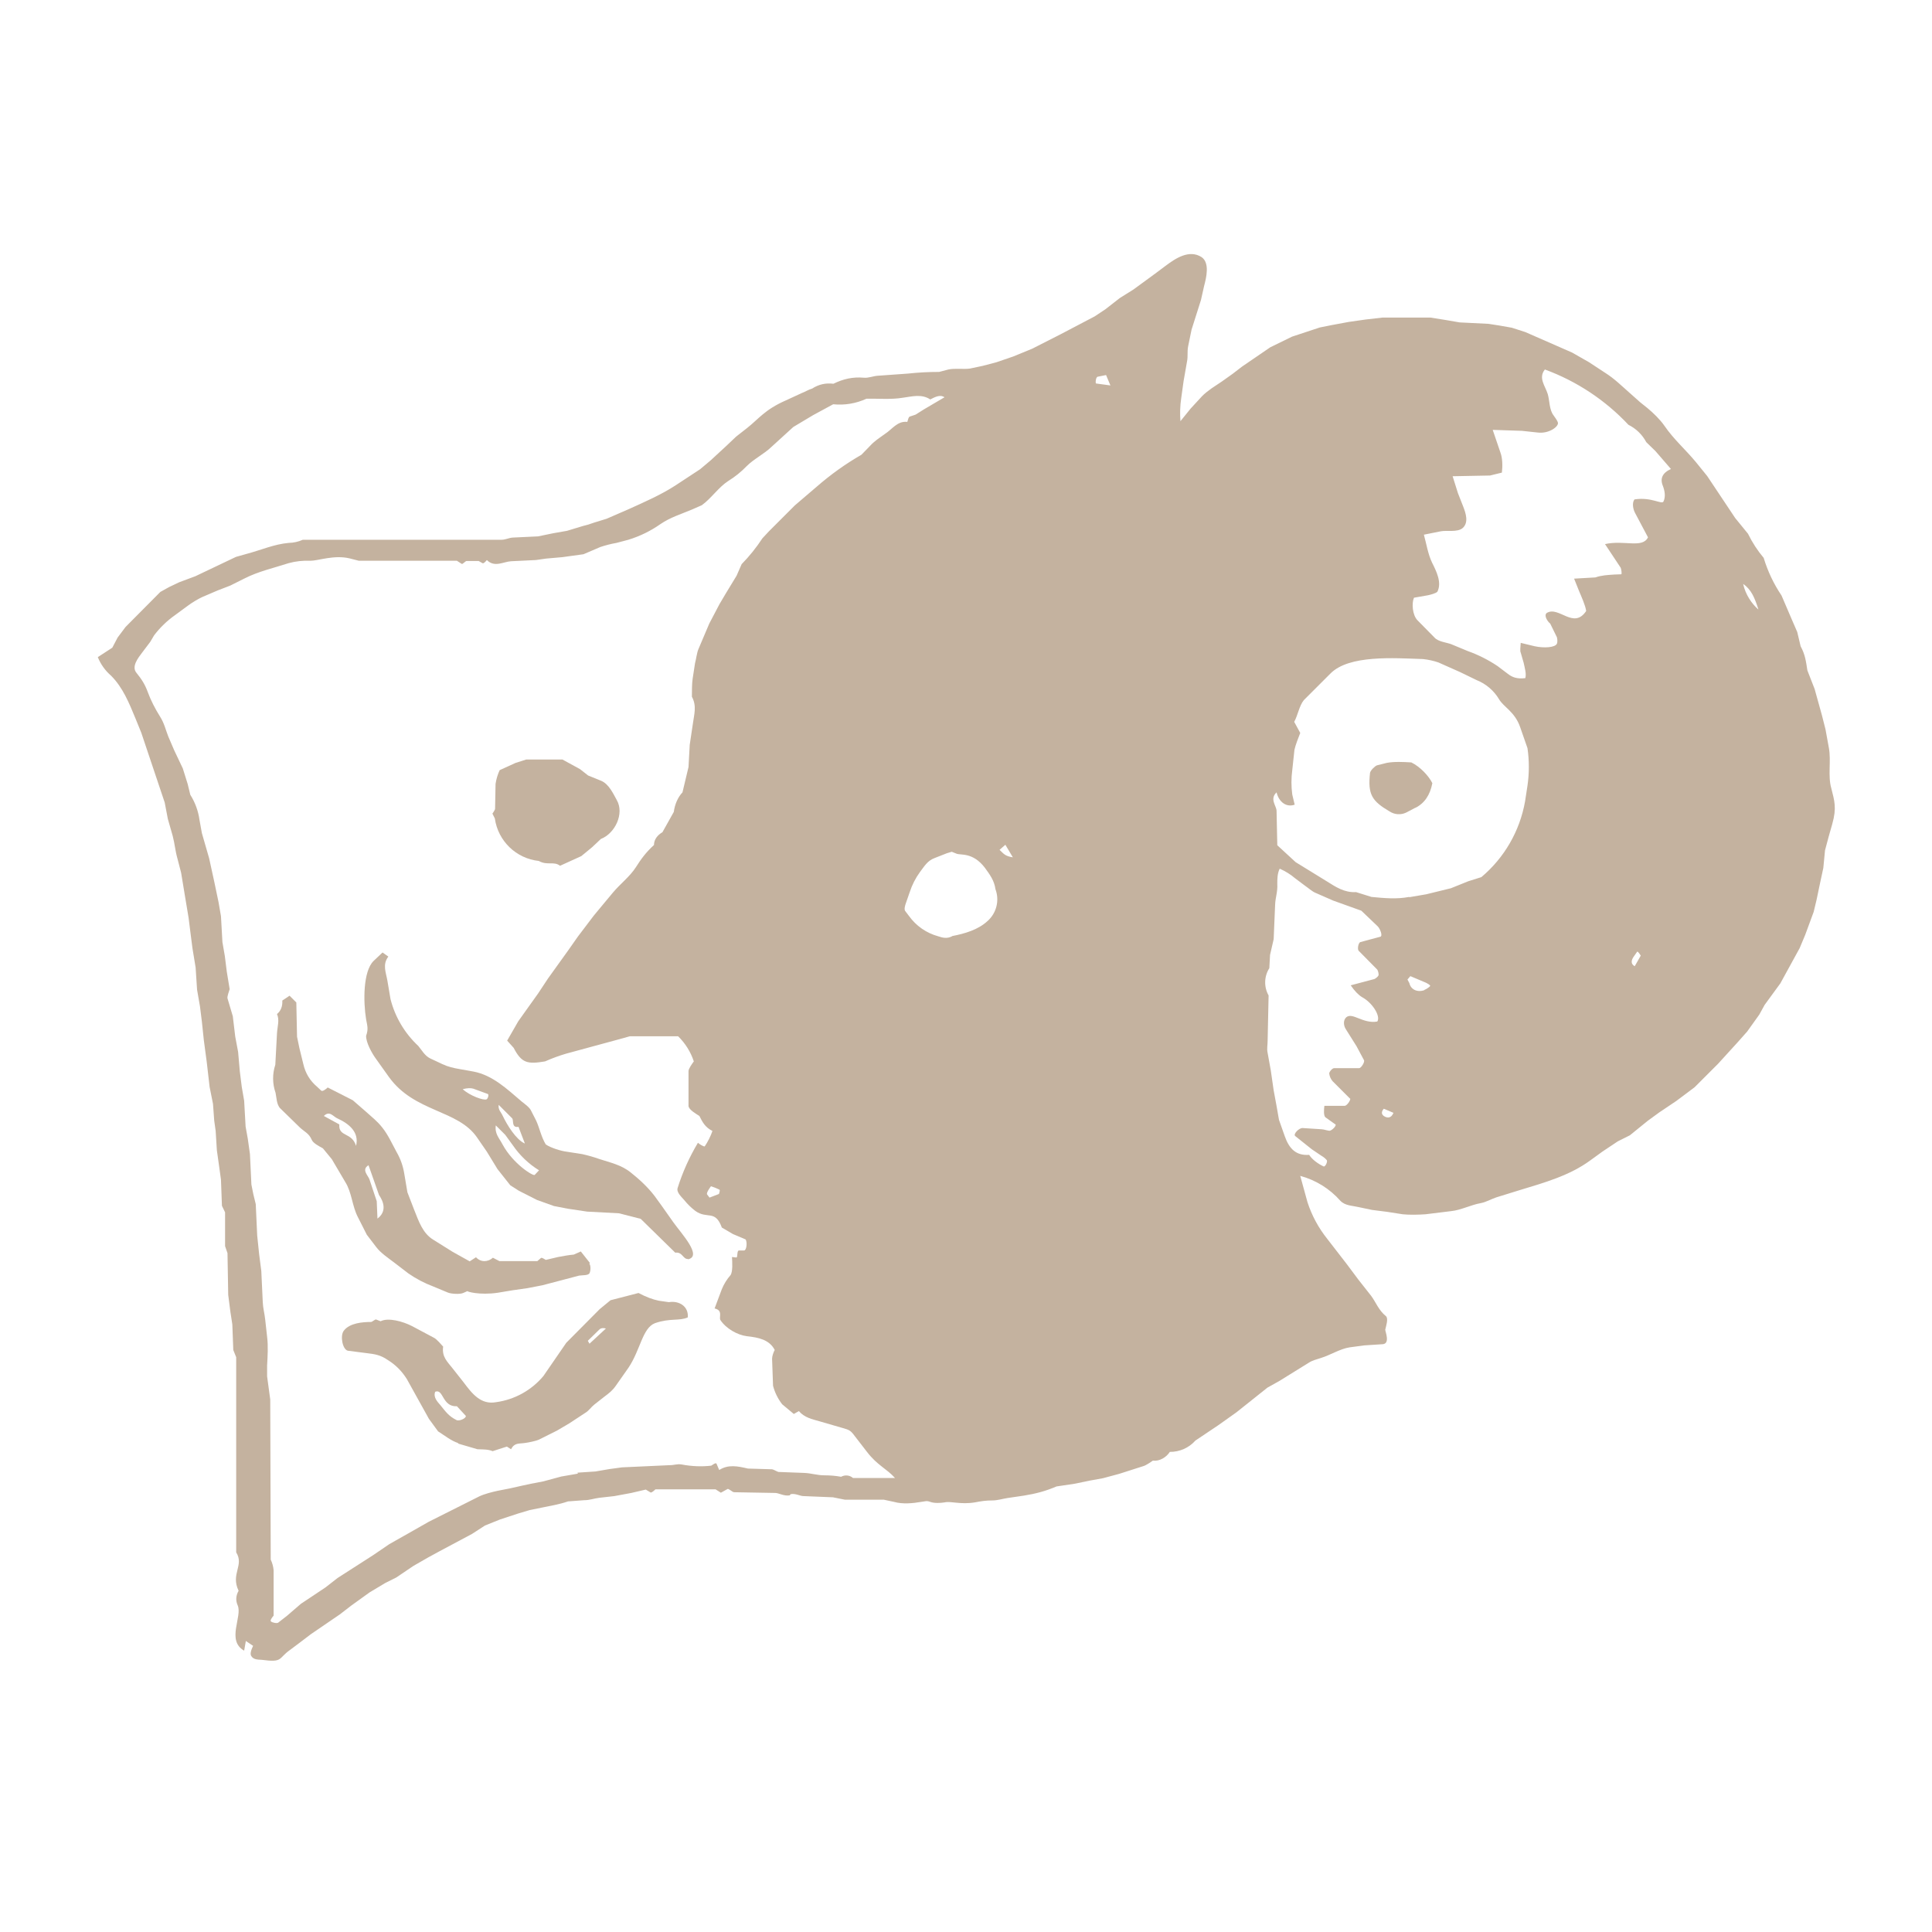
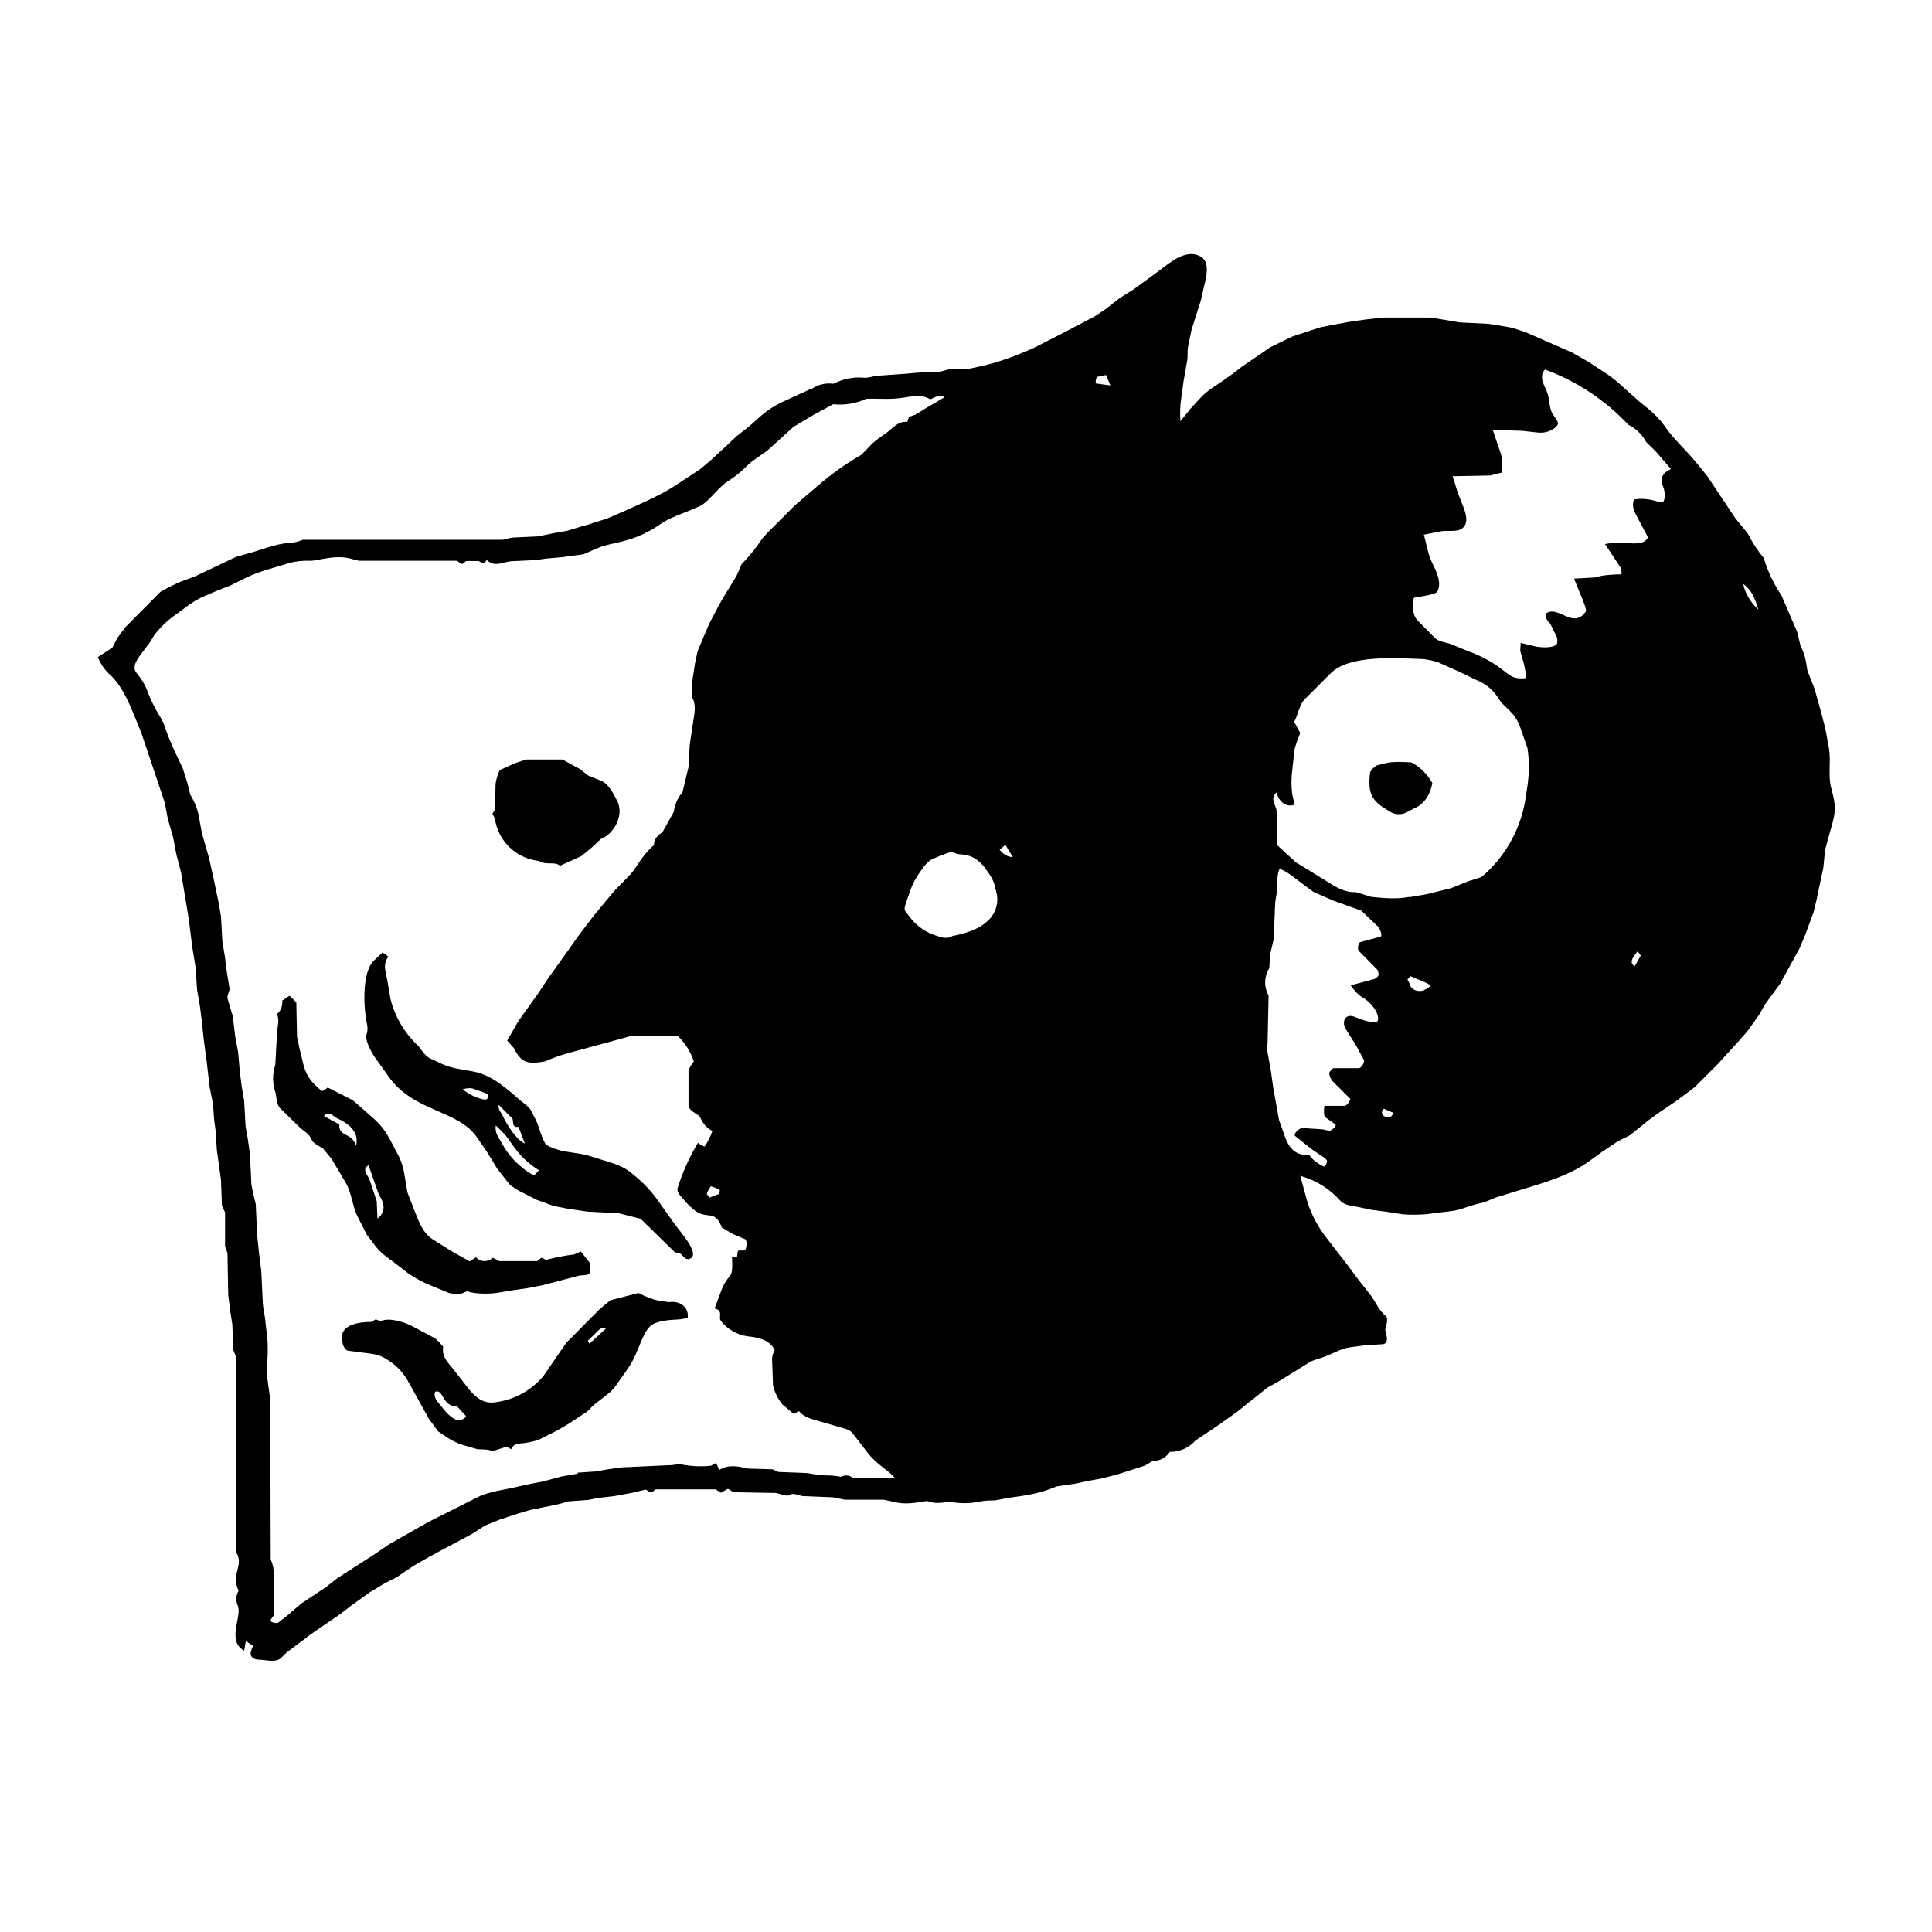
- <svg xmlns="http://www.w3.org/2000/svg" width="800" height="800" fill="none" viewBox="0 0 800 800">
-   <g fill="#c4b29f">
+ <svg xmlns="http://www.w3.org/2000/svg" fill="none" viewBox="0 0 800 800">
+   <g fill="currentColor">
    <path d="m240.7 354.5-8.8 4c-2.5-2-5.3 0-8.8-2a20.6 20.6 0 0 1-18.2-17.6l-1-2s1.1-1.5 1.1-2l.2-10.3a21 21 0 0 1 1.7-5.7l6.6-3 4.4-1.4h15l7.3 4 3.3 2.6 5.4 2.2c3.2 1.3 5 5.3 6.5 8 3.2 5.6-.7 13.8-6.6 16.1l-3.6 3.4z" />
    <path d="M327 619.2c-2.4.4-4.5-1-6-1l-17-.3c-.8 0-2.3-1.7-2.8-1.3l-2.7 1.5-2.2-1.4h-24.9c-.4.4-1.6 1.5-2 1.3l-2-1.2-6 1.4-7 1.3-6.2.7c-2.4.3-4 1-6.3 1l-6.7.5c-3.8 1.3-7.2 1.8-11 2.6l-4.9 1-4.7 1.4-7.6 2.5-6.2 2.5-5.4 3.5-13.7 7.3-4.4 2.4-6.1 3.5-7.1 4.8-4.6 2.3-6.5 3.9-7.5 5.4-4.8 3.7-4.1 2.8-7.9 5.4-4.6 3.5-4 3c-5 3.5-2.8 5.3-11.7 4.1-1.8-.1-3.4-.1-4.3-1.5-.7-.9-.1-2.6.7-4.3l-3-2-.7 4c-7.5-4.2-.6-14.2-2.7-18.8q-1.3-3 .4-6c-3.4-7 2.4-10.5-1-15.9V562l-1.2-3-.4-10.6-.8-5.2-.9-7-.3-17.3-1-2.9v-14l-1.3-2.7-.4-10.8-.7-5.1-1-7.1-.5-8-.6-4.3-.5-6.9-1.4-7-1.2-10.4-1.2-9-.8-7.6-.8-6.4-1.2-6.9-.6-9.2-1.3-7.9-.9-7-.7-5.6-1.6-9.6-1.5-9.1-1.5-5.8c-1-3.5-1.1-6.1-2-9.5l-2-7-1.3-6.8-9.7-28.9-2.4-5.9c-2.6-6.3-5.2-12.8-10.1-17.7a20 20 0 0 1-5.5-7.7l6-3.9 2.2-4.2 3.3-4.4 14.4-14.5 3.6-2 4.2-2 6.7-2.5 16.8-8 4.6-1.3c5.7-1.5 11.3-4 17.3-4.5a15 15 0 0 0 5.8-1.3h82.3c1.6 0 3-.8 4.6-.9l10.5-.5 6.3-1.3 5.7-1 6.6-2q2.2-.5 4.6-1.4l5.2-1.6 9.2-4c6.6-3 13.3-5.9 19.3-9.8l10.2-6.7 4.4-3.7 6.5-6 4-3.8 4.6-3.6c4.7-3.7 7.3-7.6 16-11.4l6.5-3c1.6-.6 2.7-1.4 4.4-1.9q4-2.6 8.8-2c4.1-2 8-2.9 12.6-2.5 1.8.2 4-.7 5.6-.8l12.6-.9q6.4-.7 13-.7l3.8-1c2.7-.6 6.5 0 9-.4l5.2-1.1 5.7-1.5 7-2.4 7.8-3.2 11.8-6 14.1-7.4 4.5-3 5.9-4.6 5.6-3.5 5.2-3.8 4.5-3.3 3.6-2.7c4-3 9.8-7 15-3.6 3.4 2.4 1.9 8.5 1 11.9l-1.3 5.8-3.9 12.3-1.4 6.8c-.5 2.5 0 4.1-.5 6.5l-1.4 8-1 7.2a42 42 0 0 0-.3 9.4l4.2-5.2 4.7-5.1c.9-1 3-2.6 4-3.3l4.2-2.8 4.5-3.2 3.9-3 11.7-8 9-4.4 11.5-3.8 5-1 7-1.3 7-1 7-.8h19.8l6.3 1 5.8 1 12 .6 4.5.7 5.1.9 5.6 1.8L651 146l7 4 6.7 4.4c3.8 2.4 6.7 5.3 10 8.2l4.5 4 3 2.4c2.4 2 5.2 4.7 7 7.3 3.9 5.7 8.7 9.8 13 15l4.7 5.8 11.6 17.4 5.3 6.5q2.7 5.5 6.5 10a58 58 0 0 0 7.4 15.6l4.2 9.8 2.3 5.3 1.4 5.9c1.9 3.5 2.2 6.2 2.8 10l3 7.7 3 10.8 1.5 5.9 1.4 7.7c1 5.4-.5 11.5 1 16.7 1.3 5.2 2.3 8.1.4 14.8l-1.5 5.3-1.5 5.6-.7 7.3-1.4 6.5-1.4 6.7-1.2 5-3.5 9.5-2.3 5.5-8 14.6-6.5 8.9-2.2 4-5 7-3.9 4.4-8.2 9-9.7 9.7-7.6 5.7-7 4.7-4.8 3.5-7.4 6-5 2.5-6.3 4.2-5.1 3.7c-8.6 6.3-19 9.2-29.2 12.3l-9.7 3c-2.1.7-4.3 2-6.5 2.4-4 .7-8.2 2.9-12.2 3.3l-10.6 1.3c-2.8.2-6.8.3-9.5 0l-6.4-1-6.3-.8-5.7-1.2c-2.5-.6-5.4-.5-7.4-2.6a34 34 0 0 0-16.6-10.3l3 10.9a48 48 0 0 0 8.2 15.2l8.2 10.6 4.7 6.3 5.2 6.6c2.1 2.8 3.1 6 6.2 8.5 1.1 1 0 4.2-.3 5.6 0 .8 2.1 5.7-1 6l-7.7.5-6 .8c-4 .6-8 3.2-11.9 4.4-2 .7-3.4.9-5.1 2l-12.1 7.5-5 2.8-12.8 10.2-7.6 5.4-9.4 6.3a14 14 0 0 1-10.6 4.7c-1.4 2.2-4.3 4-7 3.6-1 .7-2.9 2-4 2.3l-10 3.2-6.7 1.8-5.5 1-6.3 1.3-7.4 1.1c-4.7 2-8.6 3-13.5 3.8l-6.8 1c-2 .3-4.1 1-6.3 1-2.7 0-4.6.3-7.2.8-6 1-10-.6-12.5 0-1.9.3-4.3.4-6-.2-1.6-.6-2-.2-3.8 0-3.4.6-7.7 1-11.2 0l-4.2-.9h-16.1l-5-1-12.2-.5c-1.4 0-3.3-1.2-5.3-.8zm302.6-349q-.2-1.2.1-4l5.8 1.4c3.7.8 8.5.6 9.2-1.1.3-.7.2-2.4-.2-3l-2.6-5.3c-1-.7-2.8-3.4-1.4-4.4 5-3 11.1 7 16.3-.8-.3-2.3-2-6-3-8.4l-2-5 8.8-.5c2.6-.9 5-1 7.9-1.2l2.8-.1c.4 0 0-2.3-.2-2.7l-6.5-9.8c7.9-1.8 15.5 1.9 17.8-2.8l-5.3-10c-.9-1.6-1.4-4.3-.3-5.7 7-1.1 11.2 2.2 12 .9 1-2.1.5-4.5-.2-6.4q-2-4.7 3.3-7.1l-6.4-7.4-3.8-3.7q-2.6-4.8-7.4-7.2a90 90 0 0 0-34.6-22.9c-2.8 3.5.1 6.7 1.2 10.2.8 2.8.6 6.5 2.4 8.8.7 1 1.6 2.2 1.8 3 .4 1.6-3.7 4.7-8.4 4.1l-6.5-.7-12.1-.4 3.2 9.4c.9 2.4.9 5.7.6 8.3l-4.9 1.2-15.5.3 2.2 7 2.2 5.6c1 2.6 2.4 6.6-.3 8.9-2.2 1.8-6.5.8-9 1.3l-7 1.4c1 3.6 1.7 8.1 3.4 11.6 1.8 3.6 4.1 8.2 2.2 12-.6.7-3 1.3-4 1.5l-5.7 1c-1 2.2-.7 7.2 1.5 9.4l7 7.1c1.5 1.7 4.8 2 6.8 2.7l7 2.9a56 56 0 0 1 12.3 6.2l4.1 3.1c2 1.6 4 2.3 7.4 1.9.5-1.8-.2-4.1-.7-6.4l-1.3-4.5zM459.8 159.6l-1.8-4.3-3.5.7c-.8.2-1 2.8-.6 2.8zM239.1 609.8l7.5-.5 5.8-1 5.2-.7 19.6-.9c2.2 0 3-.6 5-.3q6.4 1.2 12.3.5c.7-.4 1.9-1.4 2.2-.8l1.1 2.6c3.8-2.4 7.6-1.6 11.9-.6l10 .3c.4 0 2 .9 2.6 1.1l10.6.4c3 .1 5.4 1 8.5 1q3.6 0 6.9.6c1.4-.8 3.4-.8 4.9.5h17.4c-3.5-3.9-7.3-5.2-11.6-10.8l-5.1-6.6c-1.7-2.3-2.2-2.5-5-3.3l-9.3-2.7c-3.5-1-6.5-1.6-8.8-4.3l-2.1 1.2-4.8-4a21 21 0 0 1-3.8-7.7l-.4-11.2c0-1 .6-2.8 1.1-3.6-2.2-4.3-6.8-5.2-11.5-5.7-4-.5-8.7-3.2-11-6.7-.7-1.2 1.2-4-2.4-4.8l3-8a21 21 0 0 1 3.6-5.8c1-1.5.7-5.5.6-7.5l1.8.2c.7 0 .1-2.9 1.1-2.9h2c1.2.1 1.5-3.6.7-4.6l-5.2-2.2-4.6-2.7c-2.8-7.6-6-3.3-11-6.9a27 27 0 0 1-4.6-4.5c-1.1-1.3-3.3-3.2-2.7-5a87 87 0 0 1 8.4-18.7c.8.7 2.3 1.6 2.8 1.5 1.2-1.7 2.6-4.5 3.2-6.4-3-1.5-4.1-3.6-5.4-6.2-1.2-.8-4.5-2.6-4.5-4.2v-14.4c0-1 1.6-3.2 2.2-4a26 26 0 0 0-6.5-10.4h-20l-4.3 1.2-22.1 6q-4.4 1.3-8.7 3.2c-7.2 1.2-9.7.8-13-5.6l-2.7-3 4.6-8 3.2-4.5 5-7 4.1-6.2 8.4-11.7 4-5.7 6.6-8.7 4.4-5.3 3.5-4.2c2.9-3.5 7-6.6 9.5-10.5 2.2-3.5 4.3-6.3 7.5-9.2 0-2.4 1.6-4.2 3.5-5.3l4.7-8.4c.4-3 1.6-6 3.6-8.1l2.5-10.5.5-9.2 1.3-8.7c.5-3.9 1.7-7.3-.4-11.2 0-1.8 0-5.6.3-7.4l1-6.5c.4-1.4.8-4.5 1.4-5.8l4.5-10.6 4.2-8 2.6-4.4 4.5-7.4 2.1-4.8q4.8-4.9 8.6-10.7l2.7-2.9 10.7-10.7 3.5-3 5.5-4.7q8.7-7.6 18.6-13.3l3.5-3.6c1.8-2 3.7-3.2 6.2-5 3-1.9 5.2-5.5 9.3-5 .3-1 .5-2 1-2.2l2.4-.8 3.5-2.2 8.5-5c-1.9-1.3-4.1 0-5.9.9-3.6-2.4-7.6-1.2-11.4-.7-4.8.8-10 .3-15 .4q-6.6 3-13.8 2.3l-8.3 4.5-8.2 4.9-9 8.2c-3.1 3-7.3 5-10.3 8a39 39 0 0 1-7.7 6.2c-4 2.6-7 7.2-10.9 10l-4.1 1.8c-4.5 1.9-8.9 3.2-13 6a47 47 0 0 1-13.3 6.5l-4.9 1.3q-3.4.6-6.7 1.7l-7 3-8.7 1.2-6.8.6-4.2.6-10.3.5c-3.2.2-6.8 2.7-10-.5q-1.3 1.6-1.8 1.3l-1.6-.9h-5c-.5 0-1.6 1.4-2 1.2l-2-1.3h-40.6l-3.9-1c-6.4-1.5-13 1-16.1 1q-4.8-.2-9.1 1c-6.2 2-12.5 3.4-18.2 6.3l-6 3-5.2 2-6.3 2.7c-1.6.7-4.4 2.4-6 3.6l-5.3 3.9a39 39 0 0 0-8.7 8.4l-1.6 2.7-3.4 4.5c-1.5 2-4.5 5.7-2.3 8.3 2.1 2.6 3.5 4.7 4.7 8s3.1 7 5 10 2.3 5.4 3.5 8.4l2.4 5.6 3.6 7.6 2 6.4 1.1 4.5a26 26 0 0 1 3.8 10.4l1 5.5 3 10.4 2.1 9.6 1.8 8.6 1 5.8.6 10.7 1 5.8.8 6.4 1.2 7.3c-.2.7-1.1 3-.9 3.8l2.2 7.4 1 8.4 1.2 6.4.7 8 .8 6.4 1 5.8.6 10.7.9 5 .9 6.4.6 12.6.8 4 1 4.1.6 13 .8 7.7.9 7 .6 12.8c.1 2.6.7 4.5 1 7.2l.8 7.2c.5 3.9.2 8.3 0 12v4.4l1.3 9.6.2 66.3a13 13 0 0 1 1.2 4.4V669c-.6.7-1.6 2-1.1 2.4.5.5 2.5.9 3 .5l3.6-2.8 5.8-5 10.2-6.8 5-3.9 14.8-9.5 6.6-4.5 7.6-4.3 8.8-5 20.9-10.5c2.1-1 5.3-1.8 7.6-2.3l5.1-1 4.9-1.1 3.7-.8 5.2-1 7.4-2 6.9-1.2zm489-357.5c-1.5-4.7-2.9-8.2-6.3-10.5 1 4.5 3.6 8.2 6.2 10.5M583.6 371.5l7-1.2 10.2-2.5 7.2-2.9 5.4-1.7a53 53 0 0 0 18.1-31.4l1-6.5a54 54 0 0 0 0-15.5l-3-8.6c-2.2-6.5-6.9-8.4-8.8-11.7a19 19 0 0 0-9.3-7.9l-6.8-3.3-9-4a29 29 0 0 0-6.4-1.4c-12.1-.4-30.6-1.8-38.3 6l-11 11c-1.9 2.3-2.5 6.3-4 9l2.5 4.6c-.8 2-2 5.1-2.4 7l-.9 8.4a38 38 0 0 0 0 10.1l1 4.2c-3.4 1.2-6.5-1-7.5-5.1-3 2.8 0 5.6 0 7.7l.3 14.2 7.6 7 13 8c3.5 2.2 7.2 4.7 12 4.4l6.4 2c5.2.5 10.5 1 15.6 0zM419.4 355l-3.1-5.2-2.4 2.1c1.7 1.6 2.2 2.6 5.5 3.1m-25.1 32.6c5.2-1 10.7-2.6 14.6-6.2a12 12 0 0 0 3.3-13.2c-.5-3.6-2.3-6-4.4-8.9-5-6.5-10-5.1-11.7-5.8l-2-.8-2 .6-5.1 2c-3 1.1-4.3 3.5-6 5.7a30 30 0 0 0-4.3 8.4l-1.6 4.6c-.3.8-.8 2.5-.3 3.2l1.6 2.1a22 22 0 0 0 12.1 8.4c2 .7 3.8 1 5.7 0zM559 454.9l-7.2-7.2a6 6 0 0 1-1.4-3.2c0-.7 1.3-2.2 2-2.2h10.4c.8 0 2.4-2.5 2-3.3l-3.1-5.8-4.4-7c-1-1.5-1.2-3.8.2-5 2.6-2.1 6.8 2.8 12.8 1.8 1.5-2.2-2-7.8-6.3-10.1q-2.3-1.4-4.7-4.9l9.8-2.6c.5-.2 1.5-1 1.7-1.5s-.2-2-.5-2.4l-7.7-7.8c-.6-.6-.2-3.3.7-3.6l3.7-1 4.5-1.2c1.2-.2 0-3.3-1-4.3l-6.8-6.5-11.7-4.2-7.3-3.2c-1.3-.5-3.2-2.2-4.4-3l-4-3q-2.8-2.4-6.4-4c-1 2-1 4.3-1 6.4.2 3.1-.8 5.6-.9 8.5l-.6 14.3-1.5 6.5-.3 5.5a11 11 0 0 0-.3 11.3l-.4 18.7c0 2-.4 3.2 0 5.1l1.3 7.2 1.2 8.3 1.2 6.5 1 5.7 2.4 6.8c1.8 5.1 4.6 8.1 10.1 7.7 1.1 1.8 3.6 3.7 6 4.8.7.2 1.7-2 1.3-2.6a8 8 0 0 0-2.2-1.8l-4-2.7-6.9-5.5c-.9-.8 1.6-3.4 3.1-3.3l7.8.5c1 0 2.7.7 3.5.6 1-.3 2.4-1.7 2.4-2.5l-4.2-3c-.9-.6-.7-3.3-.5-4.8h8.4c.9 0 2.5-2.3 2.3-3zm120.4-59.2s-1.2-2-1.5-1.6l-1.4 2c-1 1.4-1.4 3 .4 4zm-89.6 14.2c.8-.3 2-1.1 2.4-1.6.2-.4-1.4-1.2-1.8-1.4l-6.4-2.7-1.2 1.4.8 1.5c.5 2.4 3 4 6.2 2.9M577 460.8l-4-1.7c-1.6 1.8-.5 3 1 3.5q2 .6 3-1.8m-279.3 33.6s.6-1.6.2-1.8l-1.8-.8-1.7-.6s-2.1 2.7-1.6 3.4l1 1.3z" />
    <path d="m586 334.5-3.8 2a7 7 0 0 1-6.8-.5c-7.3-4.3-9.1-7-8.1-16 .2-1 2-2.8 2.9-3.1l4-1c3-.6 7.1-.4 10.2-.2 3.7 1.8 7.3 5.7 8.7 8.6q-1.4 7.4-7 10.2M189.9 597.6c-3-.9-5.8-3.2-8.5-4.9l-3.8-5.2-9.1-16.4q-3.1-5-8-8c-2.9-2-5.2-2.4-8.7-2.8l-7.8-1c-2.2-.6-3.2-6.1-1.7-8.2 2.4-3.3 7.9-3.7 11.3-3.7.6 0 1.8-1.3 2.2-1l1.8.7c3.1-1.6 9.1 0 13 2l9.2 4.9c1.1.6 2.9 2.7 3.7 3.6-.6 4.2 1.7 6.2 3.9 9l4.5 5.7c3.6 4.8 7.2 9.5 13.6 8.3a31 31 0 0 0 19.5-10.8l9.5-13.8 13.8-13.9 4.5-3.7 11.6-3q4.5 2.4 8.4 3.2l4.2.6c4-.7 8.2 1.6 7.8 6.3-3.5 1.6-7.3.2-13.6 2.4-5.2 2-6 11.1-11 18.5l-5.2 7.4c-1.4 2-2.7 3-4.7 4.5l-4.2 3.3c-1.4 1.1-2.3 2.6-3.7 3.4l-6.7 4.4-5.1 3-7.4 3.7c-1.3.6-4.3 1.2-5.8 1.4-2.6.4-4.3-.2-5.8 2.6l-1.7-1.1-1.9.6-4 1.3c-1.9-.8-3.8-.7-6.3-.8l-8.2-2.4zm61-47.5c-1.7-.4-2.4 0-3.1.8l-4.4 4.3.7 1.2zm-58 36.2-3.7-4c-6.2.3-5.5-7.4-9-6-.9 2.3 1 4.2 2.2 5.6 2.2 2.7 3.4 4.5 6.6 6.1 1 .6 4-.6 3.9-1.7m92.1-65c-2.2.3-2.3-3-5.4-2.6l-14.3-14-9-2.3-13.2-.7-8-1.2-5.7-1.1-7-2.5-7.5-3.8-3.6-2.3-5.3-6.7-4.4-7.2-4-5.8c-7.9-11.7-26-10.4-36.6-25.2l-5.2-7.3c-1.8-2.4-4.3-7-4.2-9.7 1-2.8.5-4.1 0-6.8-1.2-7.3-1.3-19.9 3.1-24.2l3.7-3.5 2.4 1.7c-2.5 3.3-1 6.5-.4 9.9l1.3 7.7a40 40 0 0 0 11.5 19.4c1.5 1.8 2.7 4.1 5 5.2l4.9 2.3c2.6 1.2 4.5 1.6 7.3 2.1l5.6 1c8 1.5 14 7.3 20 12.4 1.5 1.2 3.4 2.5 4 4l2 3.9c1.4 3 2.1 6.8 4 9.9 2.1 1.4 6.2 2.7 8.7 3l6.4 1q3.6.8 7 2c4.5 1.5 9.2 2.4 13.2 5.7 3.4 2.7 7 6 9.8 9.7l2.9 4 4.8 6.8c3.5 4.9 12.3 14.2 5.9 15.4zM202 453l-6-2.2q-1.6-.5-4.4.2c2.9 2.7 8.7 4.8 9.9 4.2.6-.4 1-2 .5-2.2m15.3 20.4-2.6-6.8c-3 .5-1.9-2.6-2.6-3.5l-5.6-5.6c-.3 2 .9 2.9 1.6 4.4 1.9 4 5.6 10 9.2 11.6zm5.9 11.2a36 36 0 0 1-10.8-10.3l-3.2-4.4-3.9-3.9c-.5 3.5 1.4 5.2 2.8 7.9 4.4 8.1 12.7 13.2 13.3 12.6z" />
    <path d="M244 523.2c.7.8.6 3.1.1 4-.5 1-3 .8-4.3 1l-15.2 4-6.2 1.2-6.3.9-6 1c-7.5 1.1-13-.5-12.5-.7l-1.8.8c-1.4.6-5 .4-6.4-.2l-6-2.5a47 47 0 0 1-10.3-5.4l-6-4.6c-2.5-1.9-5.5-3.9-7.3-6.3l-3.9-5.1-3.7-7.3c-2.4-4.6-2.5-10.2-5.2-14.5l-5.6-9.5-3.7-4.5c-1.6-.9-4-2.1-4.6-3.5-1.2-2.8-3-3.3-5-5.2l-8-7.8c-1.6-1.5-1.6-4.7-2-6.5a18 18 0 0 1-.1-11.6l.7-13.1c.2-3 1.1-5.4 0-7.9q2.4-2 2.2-5.6l3-2 2.8 2.8.3 14.2 1 4.8 1.6 6.5q1.3 5.7 5.7 9.4l1.7 1.6c.5.5 2-.6 2.7-1.3l10.4 5.3 5.4 4.7c2.5 2.3 4.6 3.8 6.8 6.6 2.4 3 4 6.6 5.9 10.1a26 26 0 0 1 3.2 9l1.3 7.7 2.7 7c2 5 3.6 10 8.1 12.7l8 5 7 3.9 2.6-1.7c2 2.2 5 2 7 .2l2.7 1.4h15.7l1.5-1.3c.4-.3 1.6.6 2 .8l5.1-1.2c2.3-.4 4.1-.8 6.5-1l2.9-1.3 3.8 4.8zm-96.6-48.6c1.5-5.8-2.9-9.3-7.7-11.5-1.7-.7-3.2-3.4-5.6-1l6.4 3.5c-.4 5.4 5.3 3 7 9.1M157 495l-4.4-12.5c-3.1 1.8-.1 4.3.4 5.9l3 9 .3 7.2c5.2-3.9.8-9.4.7-9.7z" />
  </g>
</svg>
